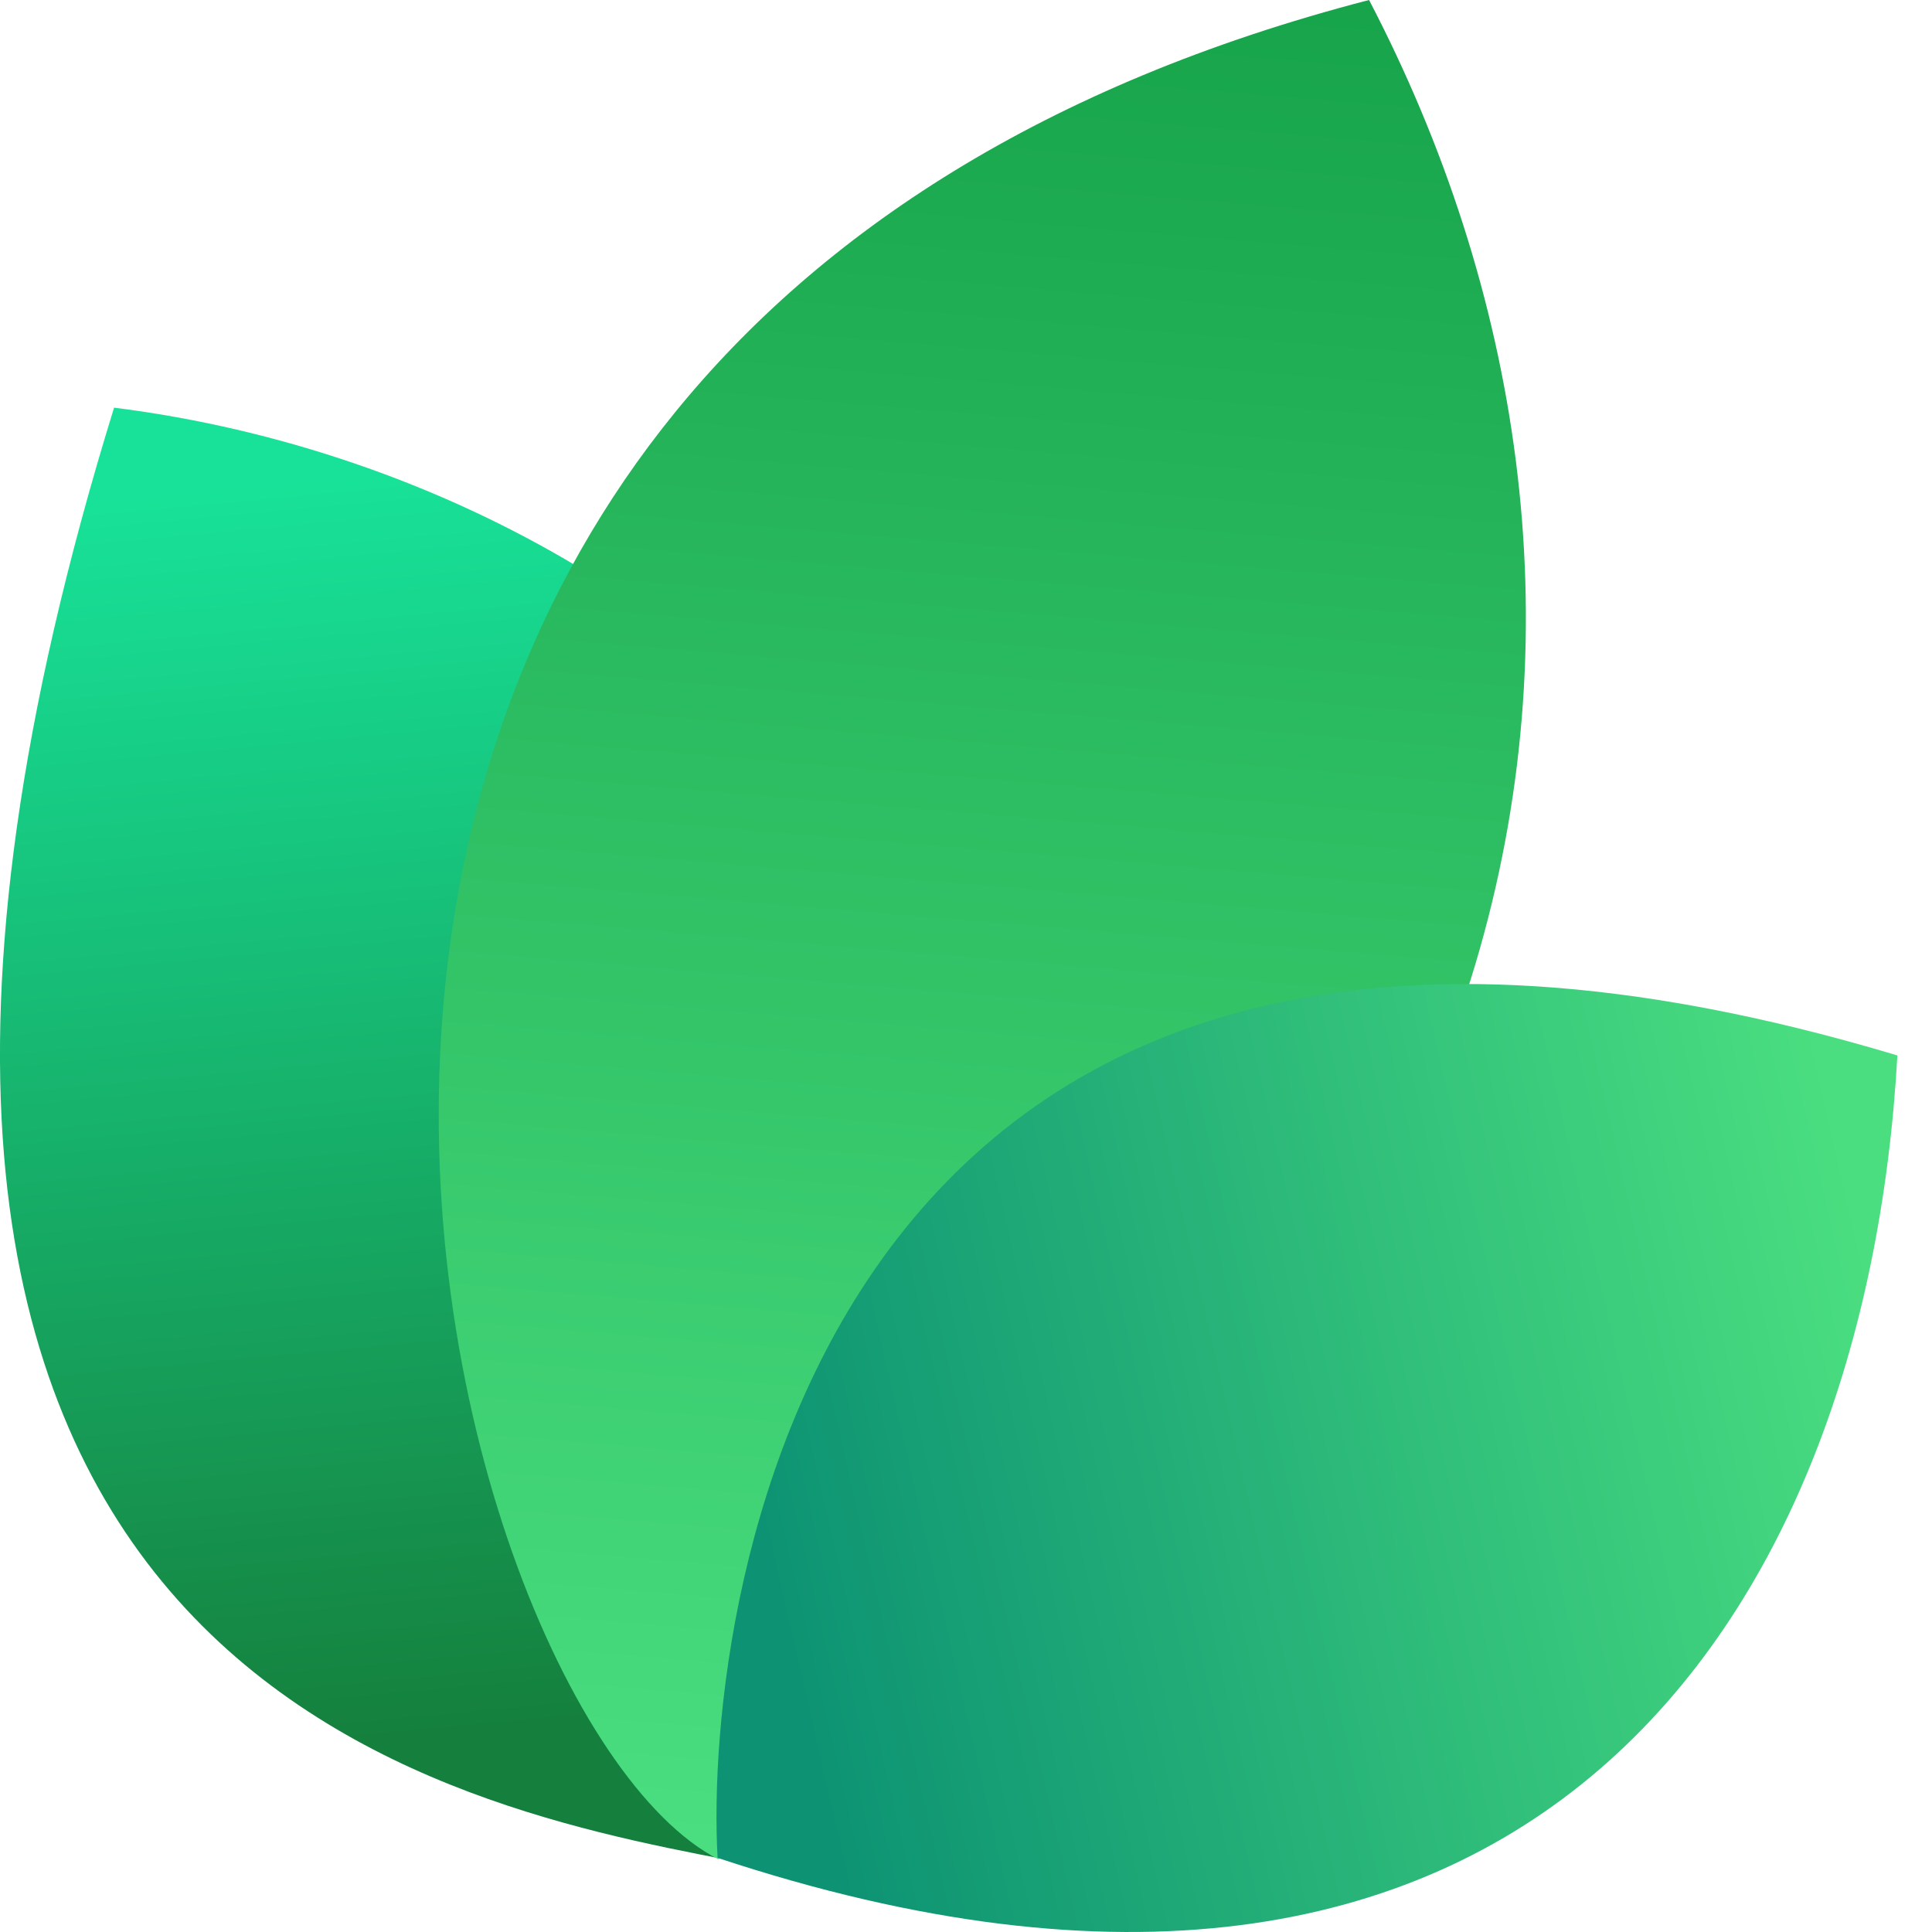
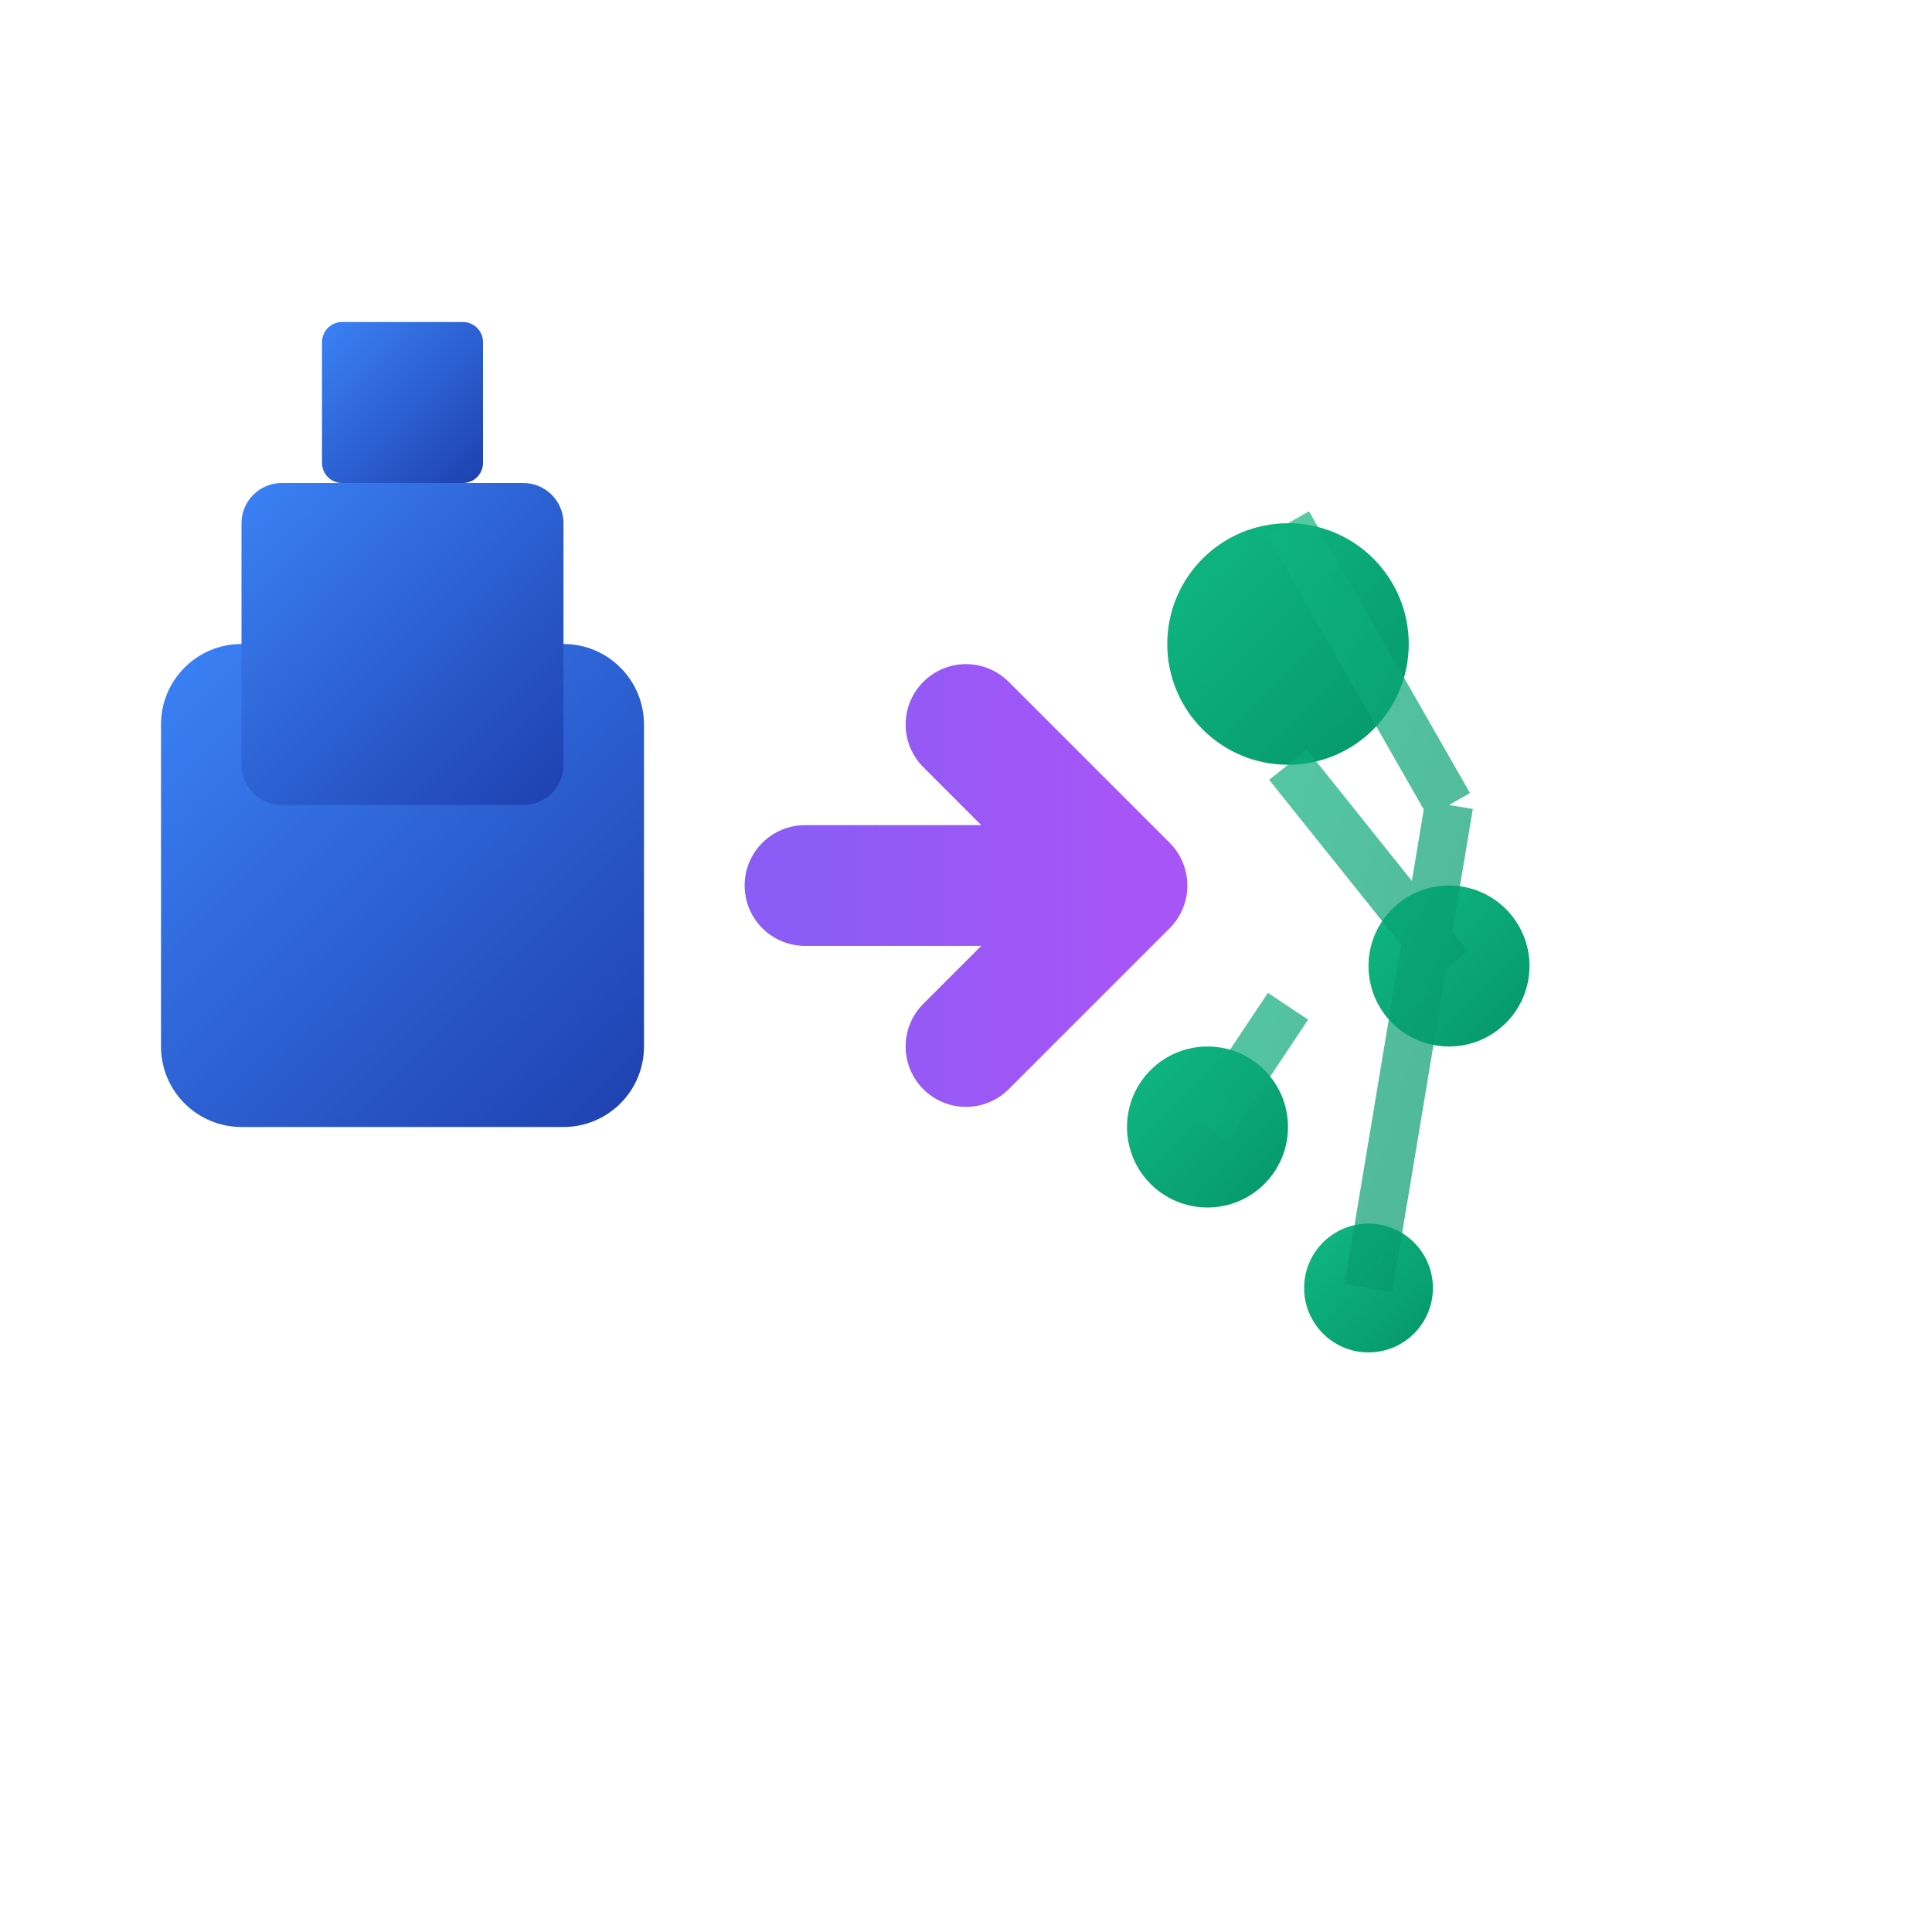
<svg xmlns="http://www.w3.org/2000/svg" width="24" height="24" viewBox="0 0 24 24" fill="none">
-   <path d="M9.061 23.108C5.268 22.377 -3.391 20.627 1.417 5.064C9.634 6.099 16.973 14.064 9.061 23.108Z" fill="url(#paint0_linear_17557_2021)" />
-   <path d="M8.919 23.094C5.276 21.222 0.784 4.209 17.007 0C20.757 7.193 19.621 16.545 8.919 23.094Z" fill="url(#paint1_linear_17557_2021)" />
-   <path d="M8.914 23.079C8.735 19.882 10.159 9.085 23.57 13.111C23.181 20.123 18.984 26.418 8.914 23.079Z" fill="url(#paint2_linear_17557_2021)" />
+   <g>
+     <rect x="2" y="8" width="6" height="6" rx="1" fill="url(#strategyGradient)" />
+     <rect x="3" y="6" width="4" height="4" rx="0.5" fill="url(#strategyGradient)" />
+     <rect x="4" y="4" width="2" height="2" rx="0.25" fill="url(#strategyGradient)" />
+   </g>
+   <path d="M10 11 L14 11 M12 9 L14 11 L12 13" stroke="url(#connectionGradient)" stroke-width="1.5" stroke-linecap="round" stroke-linejoin="round" />
+   <g>
+     <circle cx="16" cy="8" r="1.5" fill="url(#aiGradient)" />
+     <circle cx="18" cy="12" r="1" fill="url(#aiGradient)" />
+     <circle cx="15" cy="14" r="1" fill="url(#aiGradient)" />
+     <circle cx="17" cy="16" r="0.8" fill="url(#aiGradient)" />
+     <path d="M16 6.5 L18 10 M16 9.5 L18 12 M16 12.5 L15 14 M18 10 L17 16" stroke="url(#aiGradient)" stroke-width="0.6" opacity="0.7" />
+   </g>
  <defs>
-     <linearGradient id="paint0_linear_17557_2021" x1="3.776" y1="5.916" x2="5.232" y2="21.559" gradientUnits="userSpaceOnUse">
-       <stop stop-color="#18E299" />
-       <stop offset="1" stop-color="#15803D" />
+     <linearGradient id="strategyGradient" x1="0%" y1="0%" x2="100%" y2="100%">
+       <stop offset="0%" stop-color="#3B82F6" />
+       <stop offset="100%" stop-color="#1E40AF" />
    </linearGradient>
-     <linearGradient id="paint1_linear_17557_2021" x1="12.171" y1="-0.718" x2="10.19" y2="22.983" gradientUnits="userSpaceOnUse">
-       <stop stop-color="#16A34A" />
-       <stop offset="1" stop-color="#4ADE80" />
+     <linearGradient id="connectionGradient" x1="0%" y1="0%" x2="100%" y2="0%">
+       <stop offset="0%" stop-color="#8B5CF6" />
+       <stop offset="100%" stop-color="#A855F7" />
    </linearGradient>
-     <linearGradient id="paint2_linear_17557_2021" x1="23.133" y1="15.353" x2="9.338" y2="18.52" gradientUnits="userSpaceOnUse">
-       <stop stop-color="#4ADE80" />
-       <stop offset="1" stop-color="#0D9373" />
+     <linearGradient id="aiGradient" x1="0%" y1="0%" x2="100%" y2="100%">
+       <stop offset="0%" stop-color="#10B981" />
+       <stop offset="100%" stop-color="#059669" />
    </linearGradient>
  </defs>
</svg>
